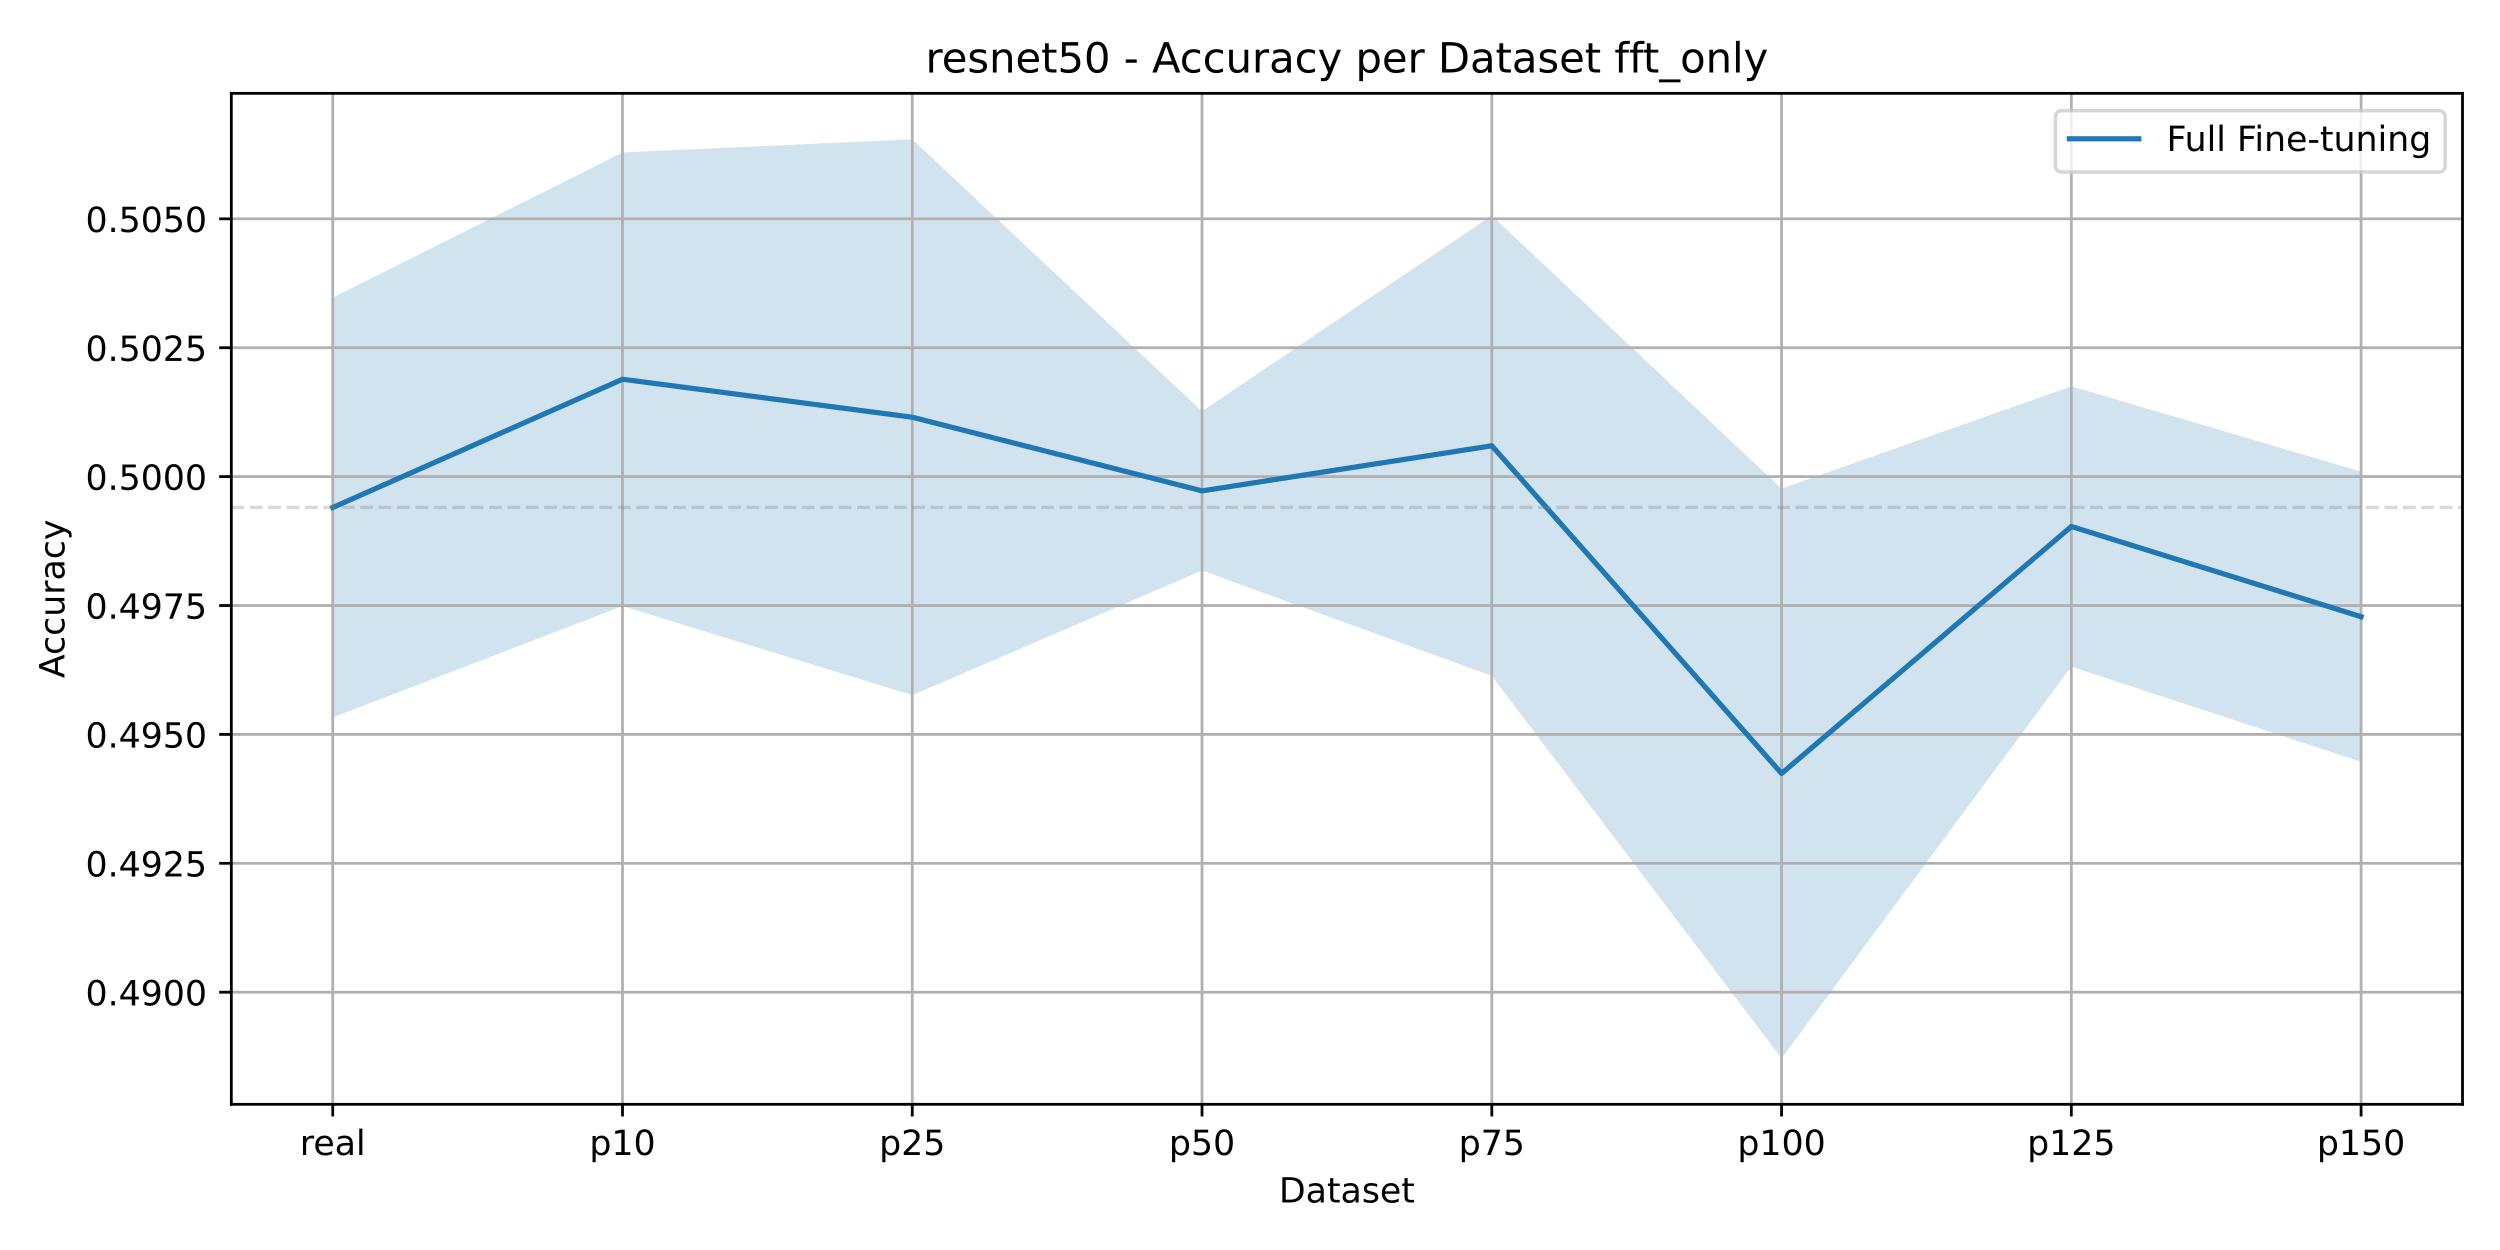
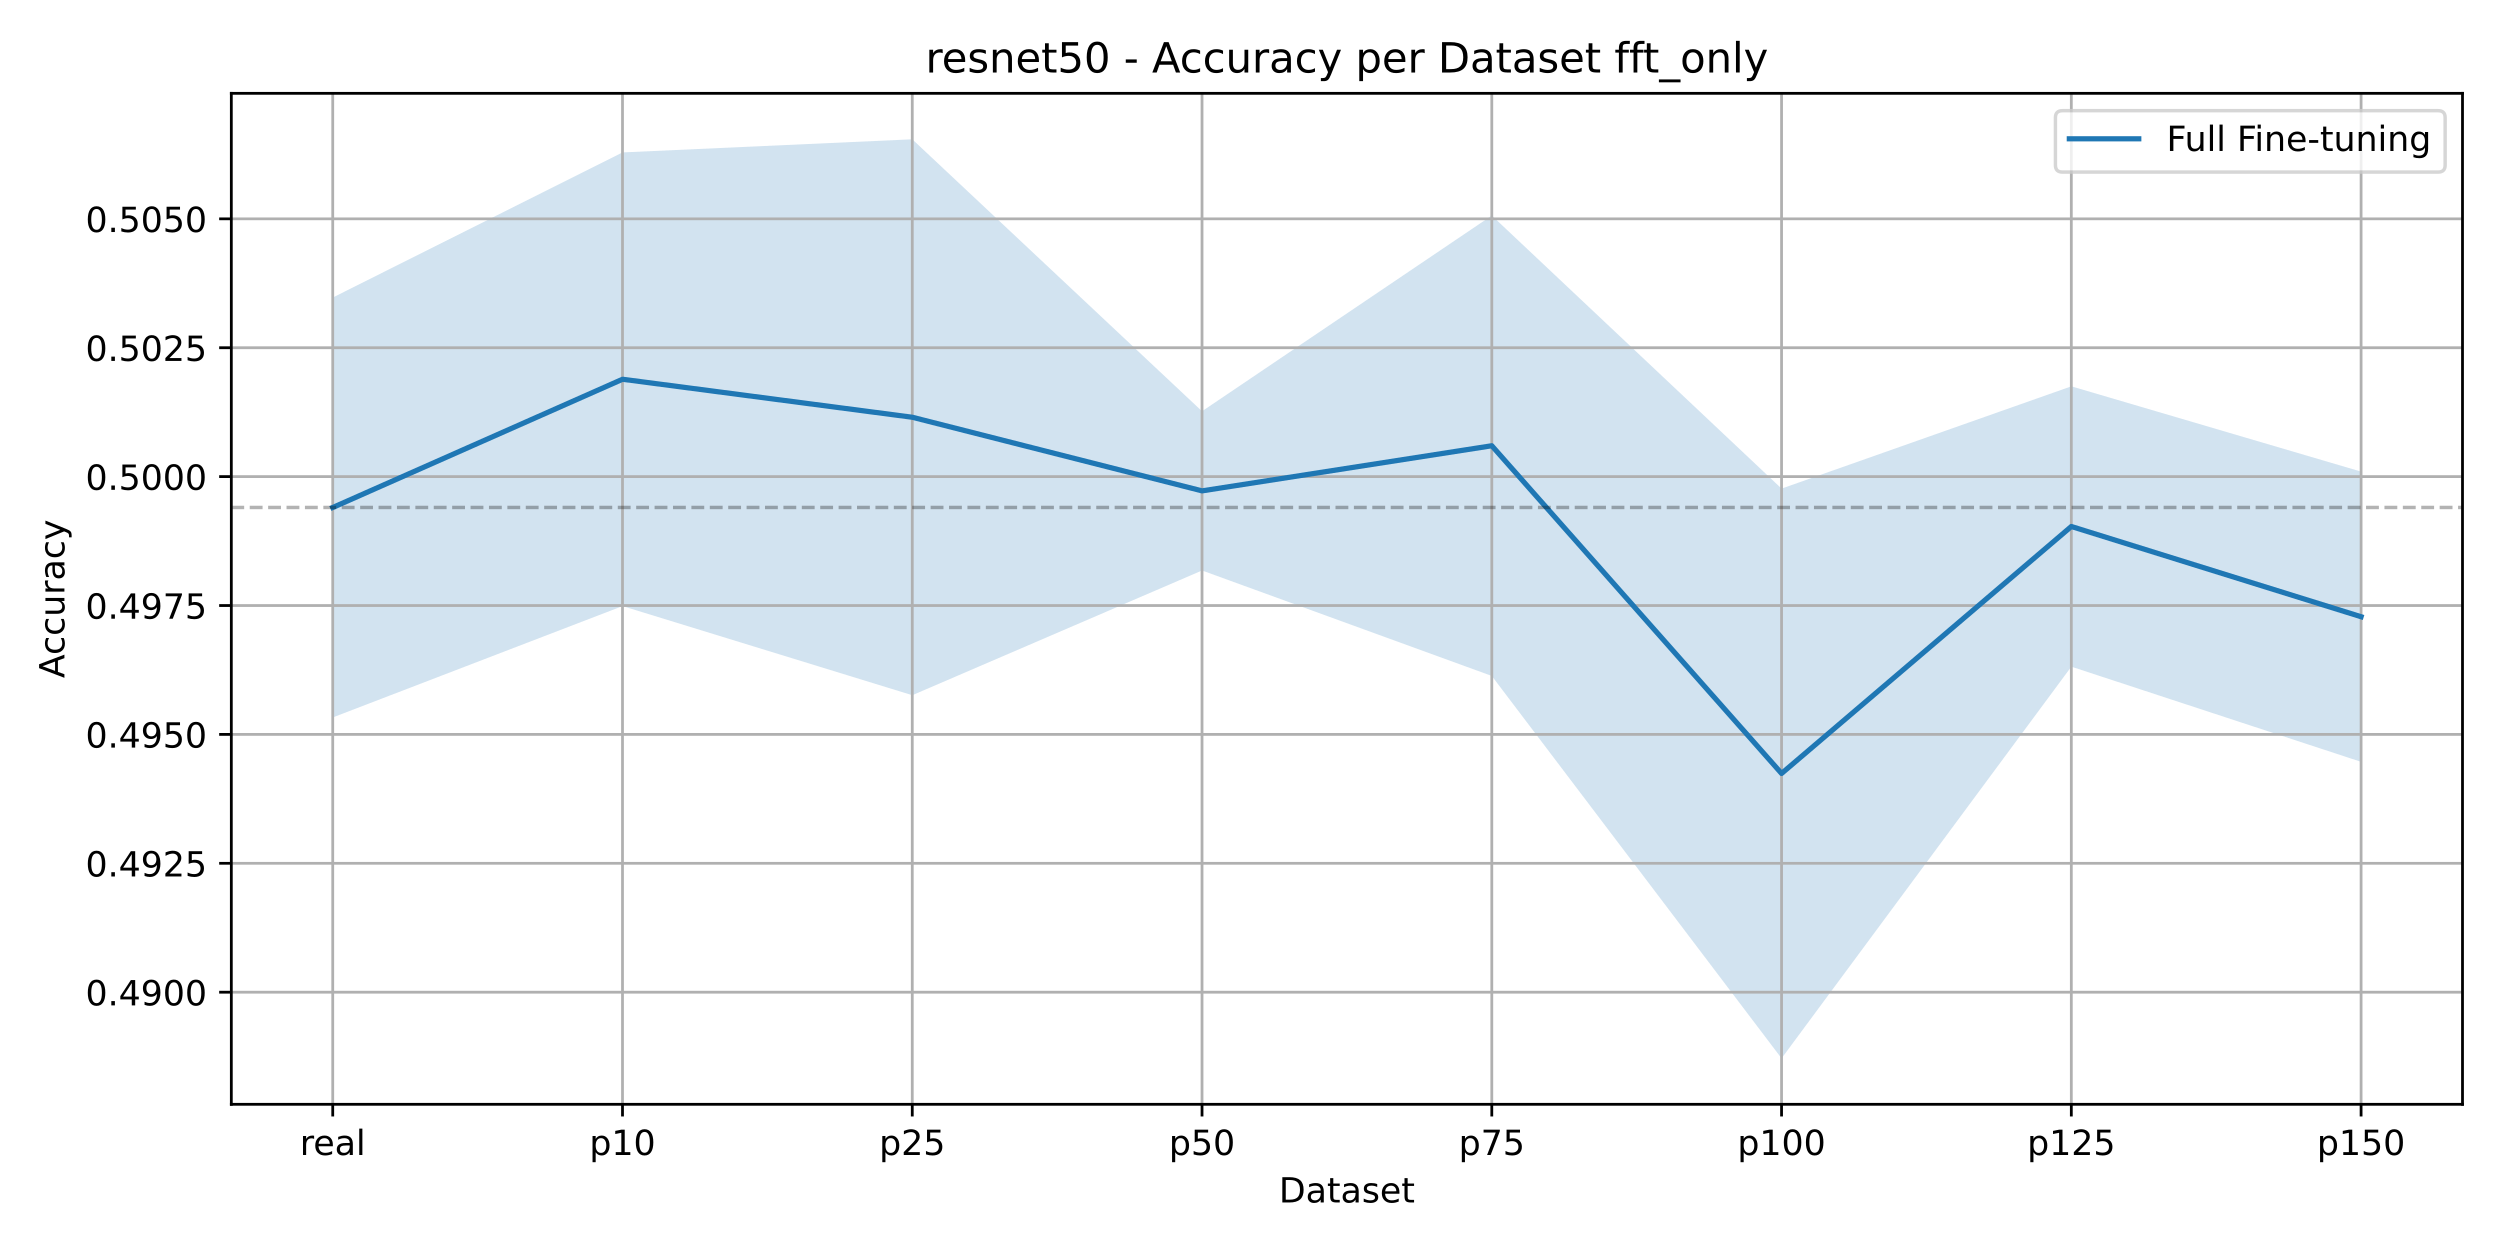
<svg xmlns="http://www.w3.org/2000/svg" xmlns:xlink="http://www.w3.org/1999/xlink" width="720pt" height="360pt" viewBox="0 0 720 360" version="1.1">
  <defs>
    <style type="text/css">*{stroke-linejoin: round; stroke-linecap: butt}</style>
  </defs>
  <g id="figure_1">
    <g id="patch_1">
      <path d="M 0 360  L 720 360  L 720 0  L 0 0  z " style="fill: #ffffff" />
    </g>
    <g id="axes_1">
      <g id="patch_2">
        <path d="M 66.62 318.04  L 709.2 318.04  L 709.2 26.88  L 66.62 26.88  z " style="fill: #ffffff" />
      </g>
      <g id="FillBetweenPolyCollection_1">
-         <path d="M 95.828 85.692  L 95.828 206.625  L 179.28 174.556  L 262.732 200.222  L 346.184 164.301  L 429.636 194.673  L 513.088 304.805  L 596.54 192  L 679.992 219.413  L 679.992 135.826  L 679.992 135.826  L 596.54 111.26  L 513.088 140.715  L 429.636 62.079  L 346.184 118.441  L 262.732 40.115  L 179.28 43.895  L 95.828 85.692  z " clip-path="url(#p4f8954c7c8)" style="fill: #1f77b4; fill-opacity: 0.2" />
+         <path d="M 95.828 85.692  L 95.828 206.625  L 179.28 174.556  L 262.732 200.222  L 346.184 164.301  L 429.636 194.673  L 513.088 304.805  L 596.54 192  L 679.992 219.413  L 679.992 135.826  L 679.992 135.826  L 596.54 111.26  L 513.088 140.715  L 429.636 62.079  L 346.184 118.441  L 262.732 40.115  L 179.28 43.895  L 95.828 85.692  z " clip-path="url(#p331f253d88)" style="fill: #1f77b4; fill-opacity: 0.2" />
      </g>
      <g id="matplotlib.axis_1">
        <g id="xtick_1">
          <g id="line2d_1">
-             <path d="M 95.828 318.04  L 95.828 26.88  " clip-path="url(#p4f8954c7c8)" style="fill: none; stroke: #b0b0b0; stroke-width: 0.8; stroke-linecap: square" />
+             <path d="M 95.828 318.04  L 95.828 26.88  " clip-path="url(#p331f253d88)" style="fill: none; stroke: #b0b0b0; stroke-width: 0.8; stroke-linecap: square" />
          </g>
          <g id="line2d_2">
            <defs>
-               <path id="m60585629bf" d="M 0 0  L 0 3.5  " style="stroke: #000000; stroke-width: 0.8" />
+               <path id="m78fdb24be2" d="M 0 0  L 0 3.5  " style="stroke: #000000; stroke-width: 0.8" />
            </defs>
            <g>
-               <use xlink:href="#m60585629bf" x="95.828" y="318.04" style="stroke: #000000; stroke-width: 0.8" />
+               <use xlink:href="#m78fdb24be2" x="95.828" y="318.04" style="stroke: #000000; stroke-width: 0.8" />
            </g>
          </g>
          <g id="text_1">
            <g transform="translate(86.35553 332.6384) scale(0.1 -0.1)">
              <defs>
                <path id="DejaVuSans-72" d="M 2631 2963  Q 2534 3019 2420 3045  Q 2306 3072 2169 3072  Q 1681 3072 1420 2755  Q 1159 2438 1159 1844  L 1159 0  L 581 0  L 581 3500  L 1159 3500  L 1159 2956  Q 1341 3275 1631 3429  Q 1922 3584 2338 3584  Q 2397 3584 2469 3576  Q 2541 3569 2628 3553  L 2631 2963  z " transform="scale(0.015625)" />
                <path id="DejaVuSans-65" d="M 3597 1894  L 3597 1613  L 953 1613  Q 991 1019 1311 708  Q 1631 397 2203 397  Q 2534 397 2845 478  Q 3156 559 3463 722  L 3463 178  Q 3153 47 2828 -22  Q 2503 -91 2169 -91  Q 1331 -91 842 396  Q 353 884 353 1716  Q 353 2575 817 3079  Q 1281 3584 2069 3584  Q 2775 3584 3186 3129  Q 3597 2675 3597 1894  z M 3022 2063  Q 3016 2534 2758 2815  Q 2500 3097 2075 3097  Q 1594 3097 1305 2825  Q 1016 2553 972 2059  L 3022 2063  z " transform="scale(0.015625)" />
                <path id="DejaVuSans-61" d="M 2194 1759  Q 1497 1759 1228 1600  Q 959 1441 959 1056  Q 959 750 1161 570  Q 1363 391 1709 391  Q 2188 391 2477 730  Q 2766 1069 2766 1631  L 2766 1759  L 2194 1759  z M 3341 1997  L 3341 0  L 2766 0  L 2766 531  Q 2569 213 2275 61  Q 1981 -91 1556 -91  Q 1019 -91 701 211  Q 384 513 384 1019  Q 384 1609 779 1909  Q 1175 2209 1959 2209  L 2766 2209  L 2766 2266  Q 2766 2663 2505 2880  Q 2244 3097 1772 3097  Q 1472 3097 1187 3025  Q 903 2953 641 2809  L 641 3341  Q 956 3463 1253 3523  Q 1550 3584 1831 3584  Q 2591 3584 2966 3190  Q 3341 2797 3341 1997  z " transform="scale(0.015625)" />
                <path id="DejaVuSans-6c" d="M 603 4863  L 1178 4863  L 1178 0  L 603 0  L 603 4863  z " transform="scale(0.015625)" />
              </defs>
              <use xlink:href="#DejaVuSans-72" />
              <use xlink:href="#DejaVuSans-65" transform="translate(38.86328 0)" />
              <use xlink:href="#DejaVuSans-61" transform="translate(100.3867 0)" />
              <use xlink:href="#DejaVuSans-6c" transform="translate(161.666 0)" />
            </g>
          </g>
        </g>
        <g id="xtick_2">
          <g id="line2d_3">
-             <path d="M 179.28 318.04  L 179.28 26.88  " clip-path="url(#p4f8954c7c8)" style="fill: none; stroke: #b0b0b0; stroke-width: 0.8; stroke-linecap: square" />
+             <path d="M 179.28 318.04  L 179.28 26.88  " clip-path="url(#p331f253d88)" style="fill: none; stroke: #b0b0b0; stroke-width: 0.8; stroke-linecap: square" />
          </g>
          <g id="line2d_4">
            <g>
-               <use xlink:href="#m60585629bf" x="179.28" y="318.04" style="stroke: #000000; stroke-width: 0.8" />
+               <use xlink:href="#m78fdb24be2" x="179.28" y="318.04" style="stroke: #000000; stroke-width: 0.8" />
            </g>
          </g>
          <g id="text_2">
            <g transform="translate(169.7434 332.6384) scale(0.1 -0.1)">
              <defs>
                <path id="DejaVuSans-70" d="M 1159 525  L 1159 -1331  L 581 -1331  L 581 3500  L 1159 3500  L 1159 2969  Q 1341 3281 1617 3432  Q 1894 3584 2278 3584  Q 2916 3584 3314 3078  Q 3713 2572 3713 1747  Q 3713 922 3314 415  Q 2916 -91 2278 -91  Q 1894 -91 1617 61  Q 1341 213 1159 525  z M 3116 1747  Q 3116 2381 2855 2742  Q 2594 3103 2138 3103  Q 1681 3103 1420 2742  Q 1159 2381 1159 1747  Q 1159 1113 1420 752  Q 1681 391 2138 391  Q 2594 391 2855 752  Q 3116 1113 3116 1747  z " transform="scale(0.015625)" />
                <path id="DejaVuSans-31" d="M 794 531  L 1825 531  L 1825 4091  L 703 3866  L 703 4441  L 1819 4666  L 2450 4666  L 2450 531  L 3481 531  L 3481 0  L 794 0  L 794 531  z " transform="scale(0.015625)" />
                <path id="DejaVuSans-30" d="M 2034 4250  Q 1547 4250 1301 3770  Q 1056 3291 1056 2328  Q 1056 1369 1301 889  Q 1547 409 2034 409  Q 2525 409 2770 889  Q 3016 1369 3016 2328  Q 3016 3291 2770 3770  Q 2525 4250 2034 4250  z M 2034 4750  Q 2819 4750 3233 4129  Q 3647 3509 3647 2328  Q 3647 1150 3233 529  Q 2819 -91 2034 -91  Q 1250 -91 836 529  Q 422 1150 422 2328  Q 422 3509 836 4129  Q 1250 4750 2034 4750  z " transform="scale(0.015625)" />
              </defs>
              <use xlink:href="#DejaVuSans-70" />
              <use xlink:href="#DejaVuSans-31" transform="translate(63.47656 0)" />
              <use xlink:href="#DejaVuSans-30" transform="translate(127.0996 0)" />
            </g>
          </g>
        </g>
        <g id="xtick_3">
          <g id="line2d_5">
-             <path d="M 262.732 318.04  L 262.732 26.88  " clip-path="url(#p4f8954c7c8)" style="fill: none; stroke: #b0b0b0; stroke-width: 0.8; stroke-linecap: square" />
+             <path d="M 262.732 318.04  L 262.732 26.88  " clip-path="url(#p331f253d88)" style="fill: none; stroke: #b0b0b0; stroke-width: 0.8; stroke-linecap: square" />
          </g>
          <g id="line2d_6">
            <g>
-               <use xlink:href="#m60585629bf" x="262.732" y="318.04" style="stroke: #000000; stroke-width: 0.8" />
+               <use xlink:href="#m78fdb24be2" x="262.732" y="318.04" style="stroke: #000000; stroke-width: 0.8" />
            </g>
          </g>
          <g id="text_3">
            <g transform="translate(253.1954 332.6384) scale(0.1 -0.1)">
              <defs>
                <path id="DejaVuSans-32" d="M 1228 531  L 3431 531  L 3431 0  L 469 0  L 469 531  Q 828 903 1448 1529  Q 2069 2156 2228 2338  Q 2531 2678 2651 2914  Q 2772 3150 2772 3378  Q 2772 3750 2511 3984  Q 2250 4219 1831 4219  Q 1534 4219 1204 4116  Q 875 4013 500 3803  L 500 4441  Q 881 4594 1212 4672  Q 1544 4750 1819 4750  Q 2544 4750 2975 4387  Q 3406 4025 3406 3419  Q 3406 3131 3298 2873  Q 3191 2616 2906 2266  Q 2828 2175 2409 1742  Q 1991 1309 1228 531  z " transform="scale(0.015625)" />
                <path id="DejaVuSans-35" d="M 691 4666  L 3169 4666  L 3169 4134  L 1269 4134  L 1269 2991  Q 1406 3038 1543 3061  Q 1681 3084 1819 3084  Q 2600 3084 3056 2656  Q 3513 2228 3513 1497  Q 3513 744 3044 326  Q 2575 -91 1722 -91  Q 1428 -91 1123 -41  Q 819 9 494 109  L 494 744  Q 775 591 1075 516  Q 1375 441 1709 441  Q 2250 441 2565 725  Q 2881 1009 2881 1497  Q 2881 1984 2565 2268  Q 2250 2553 1709 2553  Q 1456 2553 1204 2497  Q 953 2441 691 2322  L 691 4666  z " transform="scale(0.015625)" />
              </defs>
              <use xlink:href="#DejaVuSans-70" />
              <use xlink:href="#DejaVuSans-32" transform="translate(63.47656 0)" />
              <use xlink:href="#DejaVuSans-35" transform="translate(127.0996 0)" />
            </g>
          </g>
        </g>
        <g id="xtick_4">
          <g id="line2d_7">
-             <path d="M 346.184 318.04  L 346.184 26.88  " clip-path="url(#p4f8954c7c8)" style="fill: none; stroke: #b0b0b0; stroke-width: 0.8; stroke-linecap: square" />
+             <path d="M 346.184 318.04  L 346.184 26.88  " clip-path="url(#p331f253d88)" style="fill: none; stroke: #b0b0b0; stroke-width: 0.8; stroke-linecap: square" />
          </g>
          <g id="line2d_8">
            <g>
-               <use xlink:href="#m60585629bf" x="346.184" y="318.04" style="stroke: #000000; stroke-width: 0.8" />
+               <use xlink:href="#m78fdb24be2" x="346.184" y="318.04" style="stroke: #000000; stroke-width: 0.8" />
            </g>
          </g>
          <g id="text_4">
            <g transform="translate(336.6473 332.6384) scale(0.1 -0.1)">
              <use xlink:href="#DejaVuSans-70" />
              <use xlink:href="#DejaVuSans-35" transform="translate(63.47656 0)" />
              <use xlink:href="#DejaVuSans-30" transform="translate(127.0996 0)" />
            </g>
          </g>
        </g>
        <g id="xtick_5">
          <g id="line2d_9">
-             <path d="M 429.636 318.04  L 429.636 26.88  " clip-path="url(#p4f8954c7c8)" style="fill: none; stroke: #b0b0b0; stroke-width: 0.8; stroke-linecap: square" />
+             <path d="M 429.636 318.04  L 429.636 26.88  " clip-path="url(#p331f253d88)" style="fill: none; stroke: #b0b0b0; stroke-width: 0.8; stroke-linecap: square" />
          </g>
          <g id="line2d_10">
            <g>
-               <use xlink:href="#m60585629bf" x="429.636" y="318.04" style="stroke: #000000; stroke-width: 0.8" />
+               <use xlink:href="#m78fdb24be2" x="429.636" y="318.04" style="stroke: #000000; stroke-width: 0.8" />
            </g>
          </g>
          <g id="text_5">
            <g transform="translate(420.0993 332.6384) scale(0.1 -0.1)">
              <defs>
                <path id="DejaVuSans-37" d="M 525 4666  L 3525 4666  L 3525 4397  L 1831 0  L 1172 0  L 2766 4134  L 525 4134  L 525 4666  z " transform="scale(0.015625)" />
              </defs>
              <use xlink:href="#DejaVuSans-70" />
              <use xlink:href="#DejaVuSans-37" transform="translate(63.47656 0)" />
              <use xlink:href="#DejaVuSans-35" transform="translate(127.0996 0)" />
            </g>
          </g>
        </g>
        <g id="xtick_6">
          <g id="line2d_11">
-             <path d="M 513.088 318.04  L 513.088 26.88  " clip-path="url(#p4f8954c7c8)" style="fill: none; stroke: #b0b0b0; stroke-width: 0.8; stroke-linecap: square" />
+             <path d="M 513.088 318.04  L 513.088 26.88  " clip-path="url(#p331f253d88)" style="fill: none; stroke: #b0b0b0; stroke-width: 0.8; stroke-linecap: square" />
          </g>
          <g id="line2d_12">
            <g>
-               <use xlink:href="#m60585629bf" x="513.088" y="318.04" style="stroke: #000000; stroke-width: 0.8" />
+               <use xlink:href="#m78fdb24be2" x="513.088" y="318.04" style="stroke: #000000; stroke-width: 0.8" />
            </g>
          </g>
          <g id="text_6">
            <g transform="translate(500.37 332.6384) scale(0.1 -0.1)">
              <use xlink:href="#DejaVuSans-70" />
              <use xlink:href="#DejaVuSans-31" transform="translate(63.47656 0)" />
              <use xlink:href="#DejaVuSans-30" transform="translate(127.0996 0)" />
              <use xlink:href="#DejaVuSans-30" transform="translate(190.7227 0)" />
            </g>
          </g>
        </g>
        <g id="xtick_7">
          <g id="line2d_13">
-             <path d="M 596.54 318.04  L 596.54 26.88  " clip-path="url(#p4f8954c7c8)" style="fill: none; stroke: #b0b0b0; stroke-width: 0.8; stroke-linecap: square" />
+             <path d="M 596.54 318.04  L 596.54 26.88  " clip-path="url(#p331f253d88)" style="fill: none; stroke: #b0b0b0; stroke-width: 0.8; stroke-linecap: square" />
          </g>
          <g id="line2d_14">
            <g>
-               <use xlink:href="#m60585629bf" x="596.54" y="318.04" style="stroke: #000000; stroke-width: 0.8" />
+               <use xlink:href="#m78fdb24be2" x="596.54" y="318.04" style="stroke: #000000; stroke-width: 0.8" />
            </g>
          </g>
          <g id="text_7">
            <g transform="translate(583.8219 332.6384) scale(0.1 -0.1)">
              <use xlink:href="#DejaVuSans-70" />
              <use xlink:href="#DejaVuSans-31" transform="translate(63.47656 0)" />
              <use xlink:href="#DejaVuSans-32" transform="translate(127.0996 0)" />
              <use xlink:href="#DejaVuSans-35" transform="translate(190.7227 0)" />
            </g>
          </g>
        </g>
        <g id="xtick_8">
          <g id="line2d_15">
-             <path d="M 679.992 318.04  L 679.992 26.88  " clip-path="url(#p4f8954c7c8)" style="fill: none; stroke: #b0b0b0; stroke-width: 0.8; stroke-linecap: square" />
+             <path d="M 679.992 318.04  L 679.992 26.88  " clip-path="url(#p331f253d88)" style="fill: none; stroke: #b0b0b0; stroke-width: 0.8; stroke-linecap: square" />
          </g>
          <g id="line2d_16">
            <g>
-               <use xlink:href="#m60585629bf" x="679.992" y="318.04" style="stroke: #000000; stroke-width: 0.8" />
+               <use xlink:href="#m78fdb24be2" x="679.992" y="318.04" style="stroke: #000000; stroke-width: 0.8" />
            </g>
          </g>
          <g id="text_8">
            <g transform="translate(667.2738 332.6384) scale(0.1 -0.1)">
              <use xlink:href="#DejaVuSans-70" />
              <use xlink:href="#DejaVuSans-31" transform="translate(63.47656 0)" />
              <use xlink:href="#DejaVuSans-35" transform="translate(127.0996 0)" />
              <use xlink:href="#DejaVuSans-30" transform="translate(190.7227 0)" />
            </g>
          </g>
        </g>
        <g id="text_9">
          <g transform="translate(368.3303 346.3166) scale(0.1 -0.1)">
            <defs>
              <path id="DejaVuSans-44" d="M 1259 4147  L 1259 519  L 2022 519  Q 2988 519 3436 956  Q 3884 1394 3884 2338  Q 3884 3275 3436 3711  Q 2988 4147 2022 4147  L 1259 4147  z M 628 4666  L 1925 4666  Q 3281 4666 3915 4102  Q 4550 3538 4550 2338  Q 4550 1131 3912 565  Q 3275 0 1925 0  L 628 0  L 628 4666  z " transform="scale(0.015625)" />
              <path id="DejaVuSans-74" d="M 1172 4494  L 1172 3500  L 2356 3500  L 2356 3053  L 1172 3053  L 1172 1153  Q 1172 725 1289 603  Q 1406 481 1766 481  L 2356 481  L 2356 0  L 1766 0  Q 1100 0 847 248  Q 594 497 594 1153  L 594 3053  L 172 3053  L 172 3500  L 594 3500  L 594 4494  L 1172 4494  z " transform="scale(0.015625)" />
              <path id="DejaVuSans-73" d="M 2834 3397  L 2834 2853  Q 2591 2978 2328 3040  Q 2066 3103 1784 3103  Q 1356 3103 1142 2972  Q 928 2841 928 2578  Q 928 2378 1081 2264  Q 1234 2150 1697 2047  L 1894 2003  Q 2506 1872 2764 1633  Q 3022 1394 3022 966  Q 3022 478 2636 193  Q 2250 -91 1575 -91  Q 1294 -91 989 -36  Q 684 19 347 128  L 347 722  Q 666 556 975 473  Q 1284 391 1588 391  Q 1994 391 2212 530  Q 2431 669 2431 922  Q 2431 1156 2273 1281  Q 2116 1406 1581 1522  L 1381 1569  Q 847 1681 609 1914  Q 372 2147 372 2553  Q 372 3047 722 3315  Q 1072 3584 1716 3584  Q 2034 3584 2315 3537  Q 2597 3491 2834 3397  z " transform="scale(0.015625)" />
            </defs>
            <use xlink:href="#DejaVuSans-44" />
            <use xlink:href="#DejaVuSans-61" transform="translate(77.00195 0)" />
            <use xlink:href="#DejaVuSans-74" transform="translate(138.2812 0)" />
            <use xlink:href="#DejaVuSans-61" transform="translate(177.4902 0)" />
            <use xlink:href="#DejaVuSans-73" transform="translate(238.7695 0)" />
            <use xlink:href="#DejaVuSans-65" transform="translate(290.8691 0)" />
            <use xlink:href="#DejaVuSans-74" transform="translate(352.3926 0)" />
          </g>
        </g>
      </g>
      <g id="matplotlib.axis_2">
        <g id="ytick_1">
          <g id="line2d_17">
-             <path d="M 66.62 285.752  L 709.2 285.752  " clip-path="url(#p4f8954c7c8)" style="fill: none; stroke: #b0b0b0; stroke-width: 0.8; stroke-linecap: square" />
+             <path d="M 66.62 285.752  L 709.2 285.752  " clip-path="url(#p331f253d88)" style="fill: none; stroke: #b0b0b0; stroke-width: 0.8; stroke-linecap: square" />
          </g>
          <g id="line2d_18">
            <defs>
-               <path id="m914f9b015c" d="M 0 0  L -3.5 0  " style="stroke: #000000; stroke-width: 0.8" />
+               <path id="m54754a8af4" d="M 0 0  L -3.5 0  " style="stroke: #000000; stroke-width: 0.8" />
            </defs>
            <g>
-               <use xlink:href="#m914f9b015c" x="66.62" y="285.752" style="stroke: #000000; stroke-width: 0.8" />
+               <use xlink:href="#m54754a8af4" x="66.62" y="285.752" style="stroke: #000000; stroke-width: 0.8" />
            </g>
          </g>
          <g id="text_10">
            <g transform="translate(24.62937 289.5511) scale(0.1 -0.1)">
              <defs>
                <path id="DejaVuSans-2e" d="M 684 794  L 1344 794  L 1344 0  L 684 0  L 684 794  z " transform="scale(0.015625)" />
                <path id="DejaVuSans-34" d="M 2419 4116  L 825 1625  L 2419 1625  L 2419 4116  z M 2253 4666  L 3047 4666  L 3047 1625  L 3713 1625  L 3713 1100  L 3047 1100  L 3047 0  L 2419 0  L 2419 1100  L 313 1100  L 313 1709  L 2253 4666  z " transform="scale(0.015625)" />
                <path id="DejaVuSans-39" d="M 703 97  L 703 672  Q 941 559 1184 500  Q 1428 441 1663 441  Q 2288 441 2617 861  Q 2947 1281 2994 2138  Q 2813 1869 2534 1725  Q 2256 1581 1919 1581  Q 1219 1581 811 2004  Q 403 2428 403 3163  Q 403 3881 828 4315  Q 1253 4750 1959 4750  Q 2769 4750 3195 4129  Q 3622 3509 3622 2328  Q 3622 1225 3098 567  Q 2575 -91 1691 -91  Q 1453 -91 1209 -44  Q 966 3 703 97  z M 1959 2075  Q 2384 2075 2632 2365  Q 2881 2656 2881 3163  Q 2881 3666 2632 3958  Q 2384 4250 1959 4250  Q 1534 4250 1286 3958  Q 1038 3666 1038 3163  Q 1038 2656 1286 2365  Q 1534 2075 1959 2075  z " transform="scale(0.015625)" />
              </defs>
              <use xlink:href="#DejaVuSans-30" />
              <use xlink:href="#DejaVuSans-2e" transform="translate(63.62305 0)" />
              <use xlink:href="#DejaVuSans-34" transform="translate(95.41016 0)" />
              <use xlink:href="#DejaVuSans-39" transform="translate(159.0332 0)" />
              <use xlink:href="#DejaVuSans-30" transform="translate(222.6562 0)" />
              <use xlink:href="#DejaVuSans-30" transform="translate(286.2793 0)" />
            </g>
          </g>
        </g>
        <g id="ytick_2">
          <g id="line2d_19">
-             <path d="M 66.62 248.631  L 709.2 248.631  " clip-path="url(#p4f8954c7c8)" style="fill: none; stroke: #b0b0b0; stroke-width: 0.8; stroke-linecap: square" />
+             <path d="M 66.62 248.631  L 709.2 248.631  " clip-path="url(#p331f253d88)" style="fill: none; stroke: #b0b0b0; stroke-width: 0.8; stroke-linecap: square" />
          </g>
          <g id="line2d_20">
            <g>
-               <use xlink:href="#m914f9b015c" x="66.62" y="248.631" style="stroke: #000000; stroke-width: 0.8" />
+               <use xlink:href="#m54754a8af4" x="66.62" y="248.631" style="stroke: #000000; stroke-width: 0.8" />
            </g>
          </g>
          <g id="text_11">
            <g transform="translate(24.62937 252.4299) scale(0.1 -0.1)">
              <use xlink:href="#DejaVuSans-30" />
              <use xlink:href="#DejaVuSans-2e" transform="translate(63.62305 0)" />
              <use xlink:href="#DejaVuSans-34" transform="translate(95.41016 0)" />
              <use xlink:href="#DejaVuSans-39" transform="translate(159.0332 0)" />
              <use xlink:href="#DejaVuSans-32" transform="translate(222.6562 0)" />
              <use xlink:href="#DejaVuSans-35" transform="translate(286.2793 0)" />
            </g>
          </g>
        </g>
        <g id="ytick_3">
          <g id="line2d_21">
-             <path d="M 66.62 211.509  L 709.2 211.509  " clip-path="url(#p4f8954c7c8)" style="fill: none; stroke: #b0b0b0; stroke-width: 0.8; stroke-linecap: square" />
+             <path d="M 66.62 211.509  L 709.2 211.509  " clip-path="url(#p331f253d88)" style="fill: none; stroke: #b0b0b0; stroke-width: 0.8; stroke-linecap: square" />
          </g>
          <g id="line2d_22">
            <g>
-               <use xlink:href="#m914f9b015c" x="66.62" y="211.509" style="stroke: #000000; stroke-width: 0.8" />
+               <use xlink:href="#m54754a8af4" x="66.62" y="211.509" style="stroke: #000000; stroke-width: 0.8" />
            </g>
          </g>
          <g id="text_12">
            <g transform="translate(24.62937 215.3087) scale(0.1 -0.1)">
              <use xlink:href="#DejaVuSans-30" />
              <use xlink:href="#DejaVuSans-2e" transform="translate(63.62305 0)" />
              <use xlink:href="#DejaVuSans-34" transform="translate(95.41016 0)" />
              <use xlink:href="#DejaVuSans-39" transform="translate(159.0332 0)" />
              <use xlink:href="#DejaVuSans-35" transform="translate(222.6562 0)" />
              <use xlink:href="#DejaVuSans-30" transform="translate(286.2793 0)" />
            </g>
          </g>
        </g>
        <g id="ytick_4">
          <g id="line2d_23">
-             <path d="M 66.62 174.388  L 709.2 174.388  " clip-path="url(#p4f8954c7c8)" style="fill: none; stroke: #b0b0b0; stroke-width: 0.8; stroke-linecap: square" />
+             <path d="M 66.62 174.388  L 709.2 174.388  " clip-path="url(#p331f253d88)" style="fill: none; stroke: #b0b0b0; stroke-width: 0.8; stroke-linecap: square" />
          </g>
          <g id="line2d_24">
            <g>
-               <use xlink:href="#m914f9b015c" x="66.62" y="174.388" style="stroke: #000000; stroke-width: 0.8" />
+               <use xlink:href="#m54754a8af4" x="66.62" y="174.388" style="stroke: #000000; stroke-width: 0.8" />
            </g>
          </g>
          <g id="text_13">
            <g transform="translate(24.62937 178.1875) scale(0.1 -0.1)">
              <use xlink:href="#DejaVuSans-30" />
              <use xlink:href="#DejaVuSans-2e" transform="translate(63.62305 0)" />
              <use xlink:href="#DejaVuSans-34" transform="translate(95.41016 0)" />
              <use xlink:href="#DejaVuSans-39" transform="translate(159.0332 0)" />
              <use xlink:href="#DejaVuSans-37" transform="translate(222.6562 0)" />
              <use xlink:href="#DejaVuSans-35" transform="translate(286.2793 0)" />
            </g>
          </g>
        </g>
        <g id="ytick_5">
          <g id="line2d_25">
-             <path d="M 66.62 137.267  L 709.2 137.267  " clip-path="url(#p4f8954c7c8)" style="fill: none; stroke: #b0b0b0; stroke-width: 0.8; stroke-linecap: square" />
+             <path d="M 66.62 137.267  L 709.2 137.267  " clip-path="url(#p331f253d88)" style="fill: none; stroke: #b0b0b0; stroke-width: 0.8; stroke-linecap: square" />
          </g>
          <g id="line2d_26">
            <g>
-               <use xlink:href="#m914f9b015c" x="66.62" y="137.267" style="stroke: #000000; stroke-width: 0.8" />
+               <use xlink:href="#m54754a8af4" x="66.62" y="137.267" style="stroke: #000000; stroke-width: 0.8" />
            </g>
          </g>
          <g id="text_14">
            <g transform="translate(24.62937 141.0663) scale(0.1 -0.1)">
              <use xlink:href="#DejaVuSans-30" />
              <use xlink:href="#DejaVuSans-2e" transform="translate(63.62305 0)" />
              <use xlink:href="#DejaVuSans-35" transform="translate(95.41016 0)" />
              <use xlink:href="#DejaVuSans-30" transform="translate(159.0332 0)" />
              <use xlink:href="#DejaVuSans-30" transform="translate(222.6562 0)" />
              <use xlink:href="#DejaVuSans-30" transform="translate(286.2793 0)" />
            </g>
          </g>
        </g>
        <g id="ytick_6">
          <g id="line2d_27">
-             <path d="M 66.62 100.146  L 709.2 100.146  " clip-path="url(#p4f8954c7c8)" style="fill: none; stroke: #b0b0b0; stroke-width: 0.8; stroke-linecap: square" />
+             <path d="M 66.62 100.146  L 709.2 100.146  " clip-path="url(#p331f253d88)" style="fill: none; stroke: #b0b0b0; stroke-width: 0.8; stroke-linecap: square" />
          </g>
          <g id="line2d_28">
            <g>
-               <use xlink:href="#m914f9b015c" x="66.62" y="100.146" style="stroke: #000000; stroke-width: 0.8" />
+               <use xlink:href="#m54754a8af4" x="66.62" y="100.146" style="stroke: #000000; stroke-width: 0.8" />
            </g>
          </g>
          <g id="text_15">
            <g transform="translate(24.62937 103.9451) scale(0.1 -0.1)">
              <use xlink:href="#DejaVuSans-30" />
              <use xlink:href="#DejaVuSans-2e" transform="translate(63.62305 0)" />
              <use xlink:href="#DejaVuSans-35" transform="translate(95.41016 0)" />
              <use xlink:href="#DejaVuSans-30" transform="translate(159.0332 0)" />
              <use xlink:href="#DejaVuSans-32" transform="translate(222.6562 0)" />
              <use xlink:href="#DejaVuSans-35" transform="translate(286.2793 0)" />
            </g>
          </g>
        </g>
        <g id="ytick_7">
          <g id="line2d_29">
-             <path d="M 66.62 63.025  L 709.2 63.025  " clip-path="url(#p4f8954c7c8)" style="fill: none; stroke: #b0b0b0; stroke-width: 0.8; stroke-linecap: square" />
+             <path d="M 66.62 63.025  L 709.2 63.025  " clip-path="url(#p331f253d88)" style="fill: none; stroke: #b0b0b0; stroke-width: 0.8; stroke-linecap: square" />
          </g>
          <g id="line2d_30">
            <g>
-               <use xlink:href="#m914f9b015c" x="66.62" y="63.025" style="stroke: #000000; stroke-width: 0.8" />
+               <use xlink:href="#m54754a8af4" x="66.62" y="63.025" style="stroke: #000000; stroke-width: 0.8" />
            </g>
          </g>
          <g id="text_16">
            <g transform="translate(24.62937 66.82392) scale(0.1 -0.1)">
              <use xlink:href="#DejaVuSans-30" />
              <use xlink:href="#DejaVuSans-2e" transform="translate(63.62305 0)" />
              <use xlink:href="#DejaVuSans-35" transform="translate(95.41016 0)" />
              <use xlink:href="#DejaVuSans-30" transform="translate(159.0332 0)" />
              <use xlink:href="#DejaVuSans-35" transform="translate(222.6562 0)" />
              <use xlink:href="#DejaVuSans-30" transform="translate(286.2793 0)" />
            </g>
          </g>
        </g>
        <g id="text_17">
          <g transform="translate(18.54969 195.2881) rotate(-90) scale(0.1 -0.1)">
            <defs>
              <path id="DejaVuSans-41" d="M 2188 4044  L 1331 1722  L 3047 1722  L 2188 4044  z M 1831 4666  L 2547 4666  L 4325 0  L 3669 0  L 3244 1197  L 1141 1197  L 716 0  L 50 0  L 1831 4666  z " transform="scale(0.015625)" />
              <path id="DejaVuSans-63" d="M 3122 3366  L 3122 2828  Q 2878 2963 2633 3030  Q 2388 3097 2138 3097  Q 1578 3097 1268 2742  Q 959 2388 959 1747  Q 959 1106 1268 751  Q 1578 397 2138 397  Q 2388 397 2633 464  Q 2878 531 3122 666  L 3122 134  Q 2881 22 2623 -34  Q 2366 -91 2075 -91  Q 1284 -91 818 406  Q 353 903 353 1747  Q 353 2603 823 3093  Q 1294 3584 2113 3584  Q 2378 3584 2631 3529  Q 2884 3475 3122 3366  z " transform="scale(0.015625)" />
              <path id="DejaVuSans-75" d="M 544 1381  L 544 3500  L 1119 3500  L 1119 1403  Q 1119 906 1312 657  Q 1506 409 1894 409  Q 2359 409 2629 706  Q 2900 1003 2900 1516  L 2900 3500  L 3475 3500  L 3475 0  L 2900 0  L 2900 538  Q 2691 219 2414 64  Q 2138 -91 1772 -91  Q 1169 -91 856 284  Q 544 659 544 1381  z M 1991 3584  L 1991 3584  z " transform="scale(0.015625)" />
              <path id="DejaVuSans-79" d="M 2059 -325  Q 1816 -950 1584 -1140  Q 1353 -1331 966 -1331  L 506 -1331  L 506 -850  L 844 -850  Q 1081 -850 1212 -737  Q 1344 -625 1503 -206  L 1606 56  L 191 3500  L 800 3500  L 1894 763  L 2988 3500  L 3597 3500  L 2059 -325  z " transform="scale(0.015625)" />
            </defs>
            <use xlink:href="#DejaVuSans-41" />
            <use xlink:href="#DejaVuSans-63" transform="translate(66.6582 0)" />
            <use xlink:href="#DejaVuSans-63" transform="translate(121.6387 0)" />
            <use xlink:href="#DejaVuSans-75" transform="translate(176.6191 0)" />
            <use xlink:href="#DejaVuSans-72" transform="translate(239.998 0)" />
            <use xlink:href="#DejaVuSans-61" transform="translate(281.1113 0)" />
            <use xlink:href="#DejaVuSans-63" transform="translate(342.3906 0)" />
            <use xlink:href="#DejaVuSans-79" transform="translate(397.3711 0)" />
          </g>
        </g>
      </g>
      <g id="line2d_31">
-         <path d="M 95.828 146.158  L 179.28 109.225  L 262.732 120.168  L 346.184 141.371  L 429.636 128.376  L 513.088 222.76  L 596.54 151.63  L 679.992 177.62  " clip-path="url(#p4f8954c7c8)" style="fill: none; stroke: #1f77b4; stroke-width: 1.5; stroke-linecap: square" />
+         <path d="M 95.828 146.158  L 179.28 109.225  L 262.732 120.168  L 346.184 141.371  L 429.636 128.376  L 513.088 222.76  L 596.54 151.63  L 679.992 177.62  " clip-path="url(#p331f253d88)" style="fill: none; stroke: #1f77b4; stroke-width: 1.5; stroke-linecap: square" />
      </g>
      <g id="line2d_32">
-         <path d="M 66.62 146.158  L 709.2 146.158  " clip-path="url(#p4f8954c7c8)" style="fill: none; stroke-dasharray: 3.7,1.6; stroke-dashoffset: 0; stroke: #808080; stroke-opacity: 0.3" />
+         <path d="M 66.62 146.158  L 709.2 146.158  " clip-path="url(#p331f253d88)" style="fill: none; stroke-dasharray: 3.7,1.6; stroke-dashoffset: 0; stroke: #000000; stroke-opacity: 0.3" />
      </g>
      <g id="patch_3">
        <path d="M 66.62 318.04  L 66.62 26.88  " style="fill: none; stroke: #000000; stroke-width: 0.8; stroke-linejoin: miter; stroke-linecap: square" />
      </g>
      <g id="patch_4">
        <path d="M 709.2 318.04  L 709.2 26.88  " style="fill: none; stroke: #000000; stroke-width: 0.8; stroke-linejoin: miter; stroke-linecap: square" />
      </g>
      <g id="patch_5">
        <path d="M 66.62 318.04  L 709.2 318.04  " style="fill: none; stroke: #000000; stroke-width: 0.8; stroke-linejoin: miter; stroke-linecap: square" />
      </g>
      <g id="patch_6">
        <path d="M 66.62 26.88  L 709.2 26.88  " style="fill: none; stroke: #000000; stroke-width: 0.8; stroke-linejoin: miter; stroke-linecap: square" />
      </g>
      <g id="text_18">
        <g transform="translate(266.56 20.88) scale(0.12 -0.12)">
          <defs>
            <path id="DejaVuSans-6e" d="M 3513 2113  L 3513 0  L 2938 0  L 2938 2094  Q 2938 2591 2744 2837  Q 2550 3084 2163 3084  Q 1697 3084 1428 2787  Q 1159 2491 1159 1978  L 1159 0  L 581 0  L 581 3500  L 1159 3500  L 1159 2956  Q 1366 3272 1645 3428  Q 1925 3584 2291 3584  Q 2894 3584 3203 3211  Q 3513 2838 3513 2113  z " transform="scale(0.015625)" />
            <path id="DejaVuSans-20" transform="scale(0.015625)" />
            <path id="DejaVuSans-2d" d="M 313 2009  L 1997 2009  L 1997 1497  L 313 1497  L 313 2009  z " transform="scale(0.015625)" />
            <path id="DejaVuSans-66" d="M 2375 4863  L 2375 4384  L 1825 4384  Q 1516 4384 1395 4259  Q 1275 4134 1275 3809  L 1275 3500  L 2222 3500  L 2222 3053  L 1275 3053  L 1275 0  L 697 0  L 697 3053  L 147 3053  L 147 3500  L 697 3500  L 697 3744  Q 697 4328 969 4595  Q 1241 4863 1831 4863  L 2375 4863  z " transform="scale(0.015625)" />
            <path id="DejaVuSans-5f" d="M 3263 -1063  L 3263 -1509  L -63 -1509  L -63 -1063  L 3263 -1063  z " transform="scale(0.015625)" />
            <path id="DejaVuSans-6f" d="M 1959 3097  Q 1497 3097 1228 2736  Q 959 2375 959 1747  Q 959 1119 1226 758  Q 1494 397 1959 397  Q 2419 397 2687 759  Q 2956 1122 2956 1747  Q 2956 2369 2687 2733  Q 2419 3097 1959 3097  z M 1959 3584  Q 2709 3584 3137 3096  Q 3566 2609 3566 1747  Q 3566 888 3137 398  Q 2709 -91 1959 -91  Q 1206 -91 779 398  Q 353 888 353 1747  Q 353 2609 779 3096  Q 1206 3584 1959 3584  z " transform="scale(0.015625)" />
          </defs>
          <use xlink:href="#DejaVuSans-72" />
          <use xlink:href="#DejaVuSans-65" transform="translate(38.86328 0)" />
          <use xlink:href="#DejaVuSans-73" transform="translate(100.3867 0)" />
          <use xlink:href="#DejaVuSans-6e" transform="translate(152.4863 0)" />
          <use xlink:href="#DejaVuSans-65" transform="translate(215.8652 0)" />
          <use xlink:href="#DejaVuSans-74" transform="translate(277.3887 0)" />
          <use xlink:href="#DejaVuSans-35" transform="translate(316.5977 0)" />
          <use xlink:href="#DejaVuSans-30" transform="translate(380.2207 0)" />
          <use xlink:href="#DejaVuSans-20" transform="translate(443.8438 0)" />
          <use xlink:href="#DejaVuSans-2d" transform="translate(475.6309 0)" />
          <use xlink:href="#DejaVuSans-20" transform="translate(511.7148 0)" />
          <use xlink:href="#DejaVuSans-41" transform="translate(543.502 0)" />
          <use xlink:href="#DejaVuSans-63" transform="translate(610.1602 0)" />
          <use xlink:href="#DejaVuSans-63" transform="translate(665.1406 0)" />
          <use xlink:href="#DejaVuSans-75" transform="translate(720.1211 0)" />
          <use xlink:href="#DejaVuSans-72" transform="translate(783.5 0)" />
          <use xlink:href="#DejaVuSans-61" transform="translate(824.6133 0)" />
          <use xlink:href="#DejaVuSans-63" transform="translate(885.8926 0)" />
          <use xlink:href="#DejaVuSans-79" transform="translate(940.873 0)" />
          <use xlink:href="#DejaVuSans-20" transform="translate(1000.053 0)" />
          <use xlink:href="#DejaVuSans-70" transform="translate(1031.84 0)" />
          <use xlink:href="#DejaVuSans-65" transform="translate(1095.316 0)" />
          <use xlink:href="#DejaVuSans-72" transform="translate(1156.84 0)" />
          <use xlink:href="#DejaVuSans-20" transform="translate(1197.953 0)" />
          <use xlink:href="#DejaVuSans-44" transform="translate(1229.74 0)" />
          <use xlink:href="#DejaVuSans-61" transform="translate(1306.742 0)" />
          <use xlink:href="#DejaVuSans-74" transform="translate(1368.021 0)" />
          <use xlink:href="#DejaVuSans-61" transform="translate(1407.23 0)" />
          <use xlink:href="#DejaVuSans-73" transform="translate(1468.51 0)" />
          <use xlink:href="#DejaVuSans-65" transform="translate(1520.609 0)" />
          <use xlink:href="#DejaVuSans-74" transform="translate(1582.133 0)" />
          <use xlink:href="#DejaVuSans-20" transform="translate(1621.342 0)" />
          <use xlink:href="#DejaVuSans-66" transform="translate(1653.129 0)" />
          <use xlink:href="#DejaVuSans-66" transform="translate(1688.334 0)" />
          <use xlink:href="#DejaVuSans-74" transform="translate(1721.789 0)" />
          <use xlink:href="#DejaVuSans-5f" transform="translate(1760.998 0)" />
          <use xlink:href="#DejaVuSans-6f" transform="translate(1810.998 0)" />
          <use xlink:href="#DejaVuSans-6e" transform="translate(1872.18 0)" />
          <use xlink:href="#DejaVuSans-6c" transform="translate(1935.559 0)" />
          <use xlink:href="#DejaVuSans-79" transform="translate(1963.342 0)" />
        </g>
      </g>
      <g id="legend_1">
        <g id="patch_7">
          <path d="M 593.964 49.558  L 702.2 49.558  Q 704.2 49.558 704.2 47.558  L 704.2 33.88  Q 704.2 31.88 702.2 31.88  L 593.964 31.88  Q 591.964 31.88 591.964 33.88  L 591.964 47.558  Q 591.964 49.558 593.964 49.558  z " style="fill: #ffffff; opacity: 0.8; stroke: #cccccc; stroke-linejoin: miter" />
        </g>
        <g id="line2d_33">
          <path d="M 595.964 39.978  L 605.964 39.978  L 615.964 39.978  " style="fill: none; stroke: #1f77b4; stroke-width: 1.5; stroke-linecap: square" />
        </g>
        <g id="text_19">
          <g transform="translate(623.9641 43.47844) scale(0.1 -0.1)">
            <defs>
              <path id="DejaVuSans-46" d="M 628 4666  L 3309 4666  L 3309 4134  L 1259 4134  L 1259 2759  L 3109 2759  L 3109 2228  L 1259 2228  L 1259 0  L 628 0  L 628 4666  z " transform="scale(0.015625)" />
              <path id="DejaVuSans-69" d="M 603 3500  L 1178 3500  L 1178 0  L 603 0  L 603 3500  z M 603 4863  L 1178 4863  L 1178 4134  L 603 4134  L 603 4863  z " transform="scale(0.015625)" />
              <path id="DejaVuSans-67" d="M 2906 1791  Q 2906 2416 2648 2759  Q 2391 3103 1925 3103  Q 1463 3103 1205 2759  Q 947 2416 947 1791  Q 947 1169 1205 825  Q 1463 481 1925 481  Q 2391 481 2648 825  Q 2906 1169 2906 1791  z M 3481 434  Q 3481 -459 3084 -895  Q 2688 -1331 1869 -1331  Q 1566 -1331 1297 -1286  Q 1028 -1241 775 -1147  L 775 -588  Q 1028 -725 1275 -790  Q 1522 -856 1778 -856  Q 2344 -856 2625 -561  Q 2906 -266 2906 331  L 2906 616  Q 2728 306 2450 153  Q 2172 0 1784 0  Q 1141 0 747 490  Q 353 981 353 1791  Q 353 2603 747 3093  Q 1141 3584 1784 3584  Q 2172 3584 2450 3431  Q 2728 3278 2906 2969  L 2906 3500  L 3481 3500  L 3481 434  z " transform="scale(0.015625)" />
            </defs>
            <use xlink:href="#DejaVuSans-46" />
            <use xlink:href="#DejaVuSans-75" transform="translate(52.01953 0)" />
            <use xlink:href="#DejaVuSans-6c" transform="translate(115.3984 0)" />
            <use xlink:href="#DejaVuSans-6c" transform="translate(143.1816 0)" />
            <use xlink:href="#DejaVuSans-20" transform="translate(170.9648 0)" />
            <use xlink:href="#DejaVuSans-46" transform="translate(202.752 0)" />
            <use xlink:href="#DejaVuSans-69" transform="translate(253.0215 0)" />
            <use xlink:href="#DejaVuSans-6e" transform="translate(280.8047 0)" />
            <use xlink:href="#DejaVuSans-65" transform="translate(344.1836 0)" />
            <use xlink:href="#DejaVuSans-2d" transform="translate(405.707 0)" />
            <use xlink:href="#DejaVuSans-74" transform="translate(441.791 0)" />
            <use xlink:href="#DejaVuSans-75" transform="translate(481 0)" />
            <use xlink:href="#DejaVuSans-6e" transform="translate(544.3789 0)" />
            <use xlink:href="#DejaVuSans-69" transform="translate(607.7578 0)" />
            <use xlink:href="#DejaVuSans-6e" transform="translate(635.541 0)" />
            <use xlink:href="#DejaVuSans-67" transform="translate(698.9199 0)" />
          </g>
        </g>
      </g>
    </g>
  </g>
  <defs>
-     <clipPath id="p4f8954c7c8">
+     <clipPath id="p331f253d88">
      <rect x="66.62" y="26.88" width="642.58" height="291.16" />
    </clipPath>
  </defs>
</svg>
